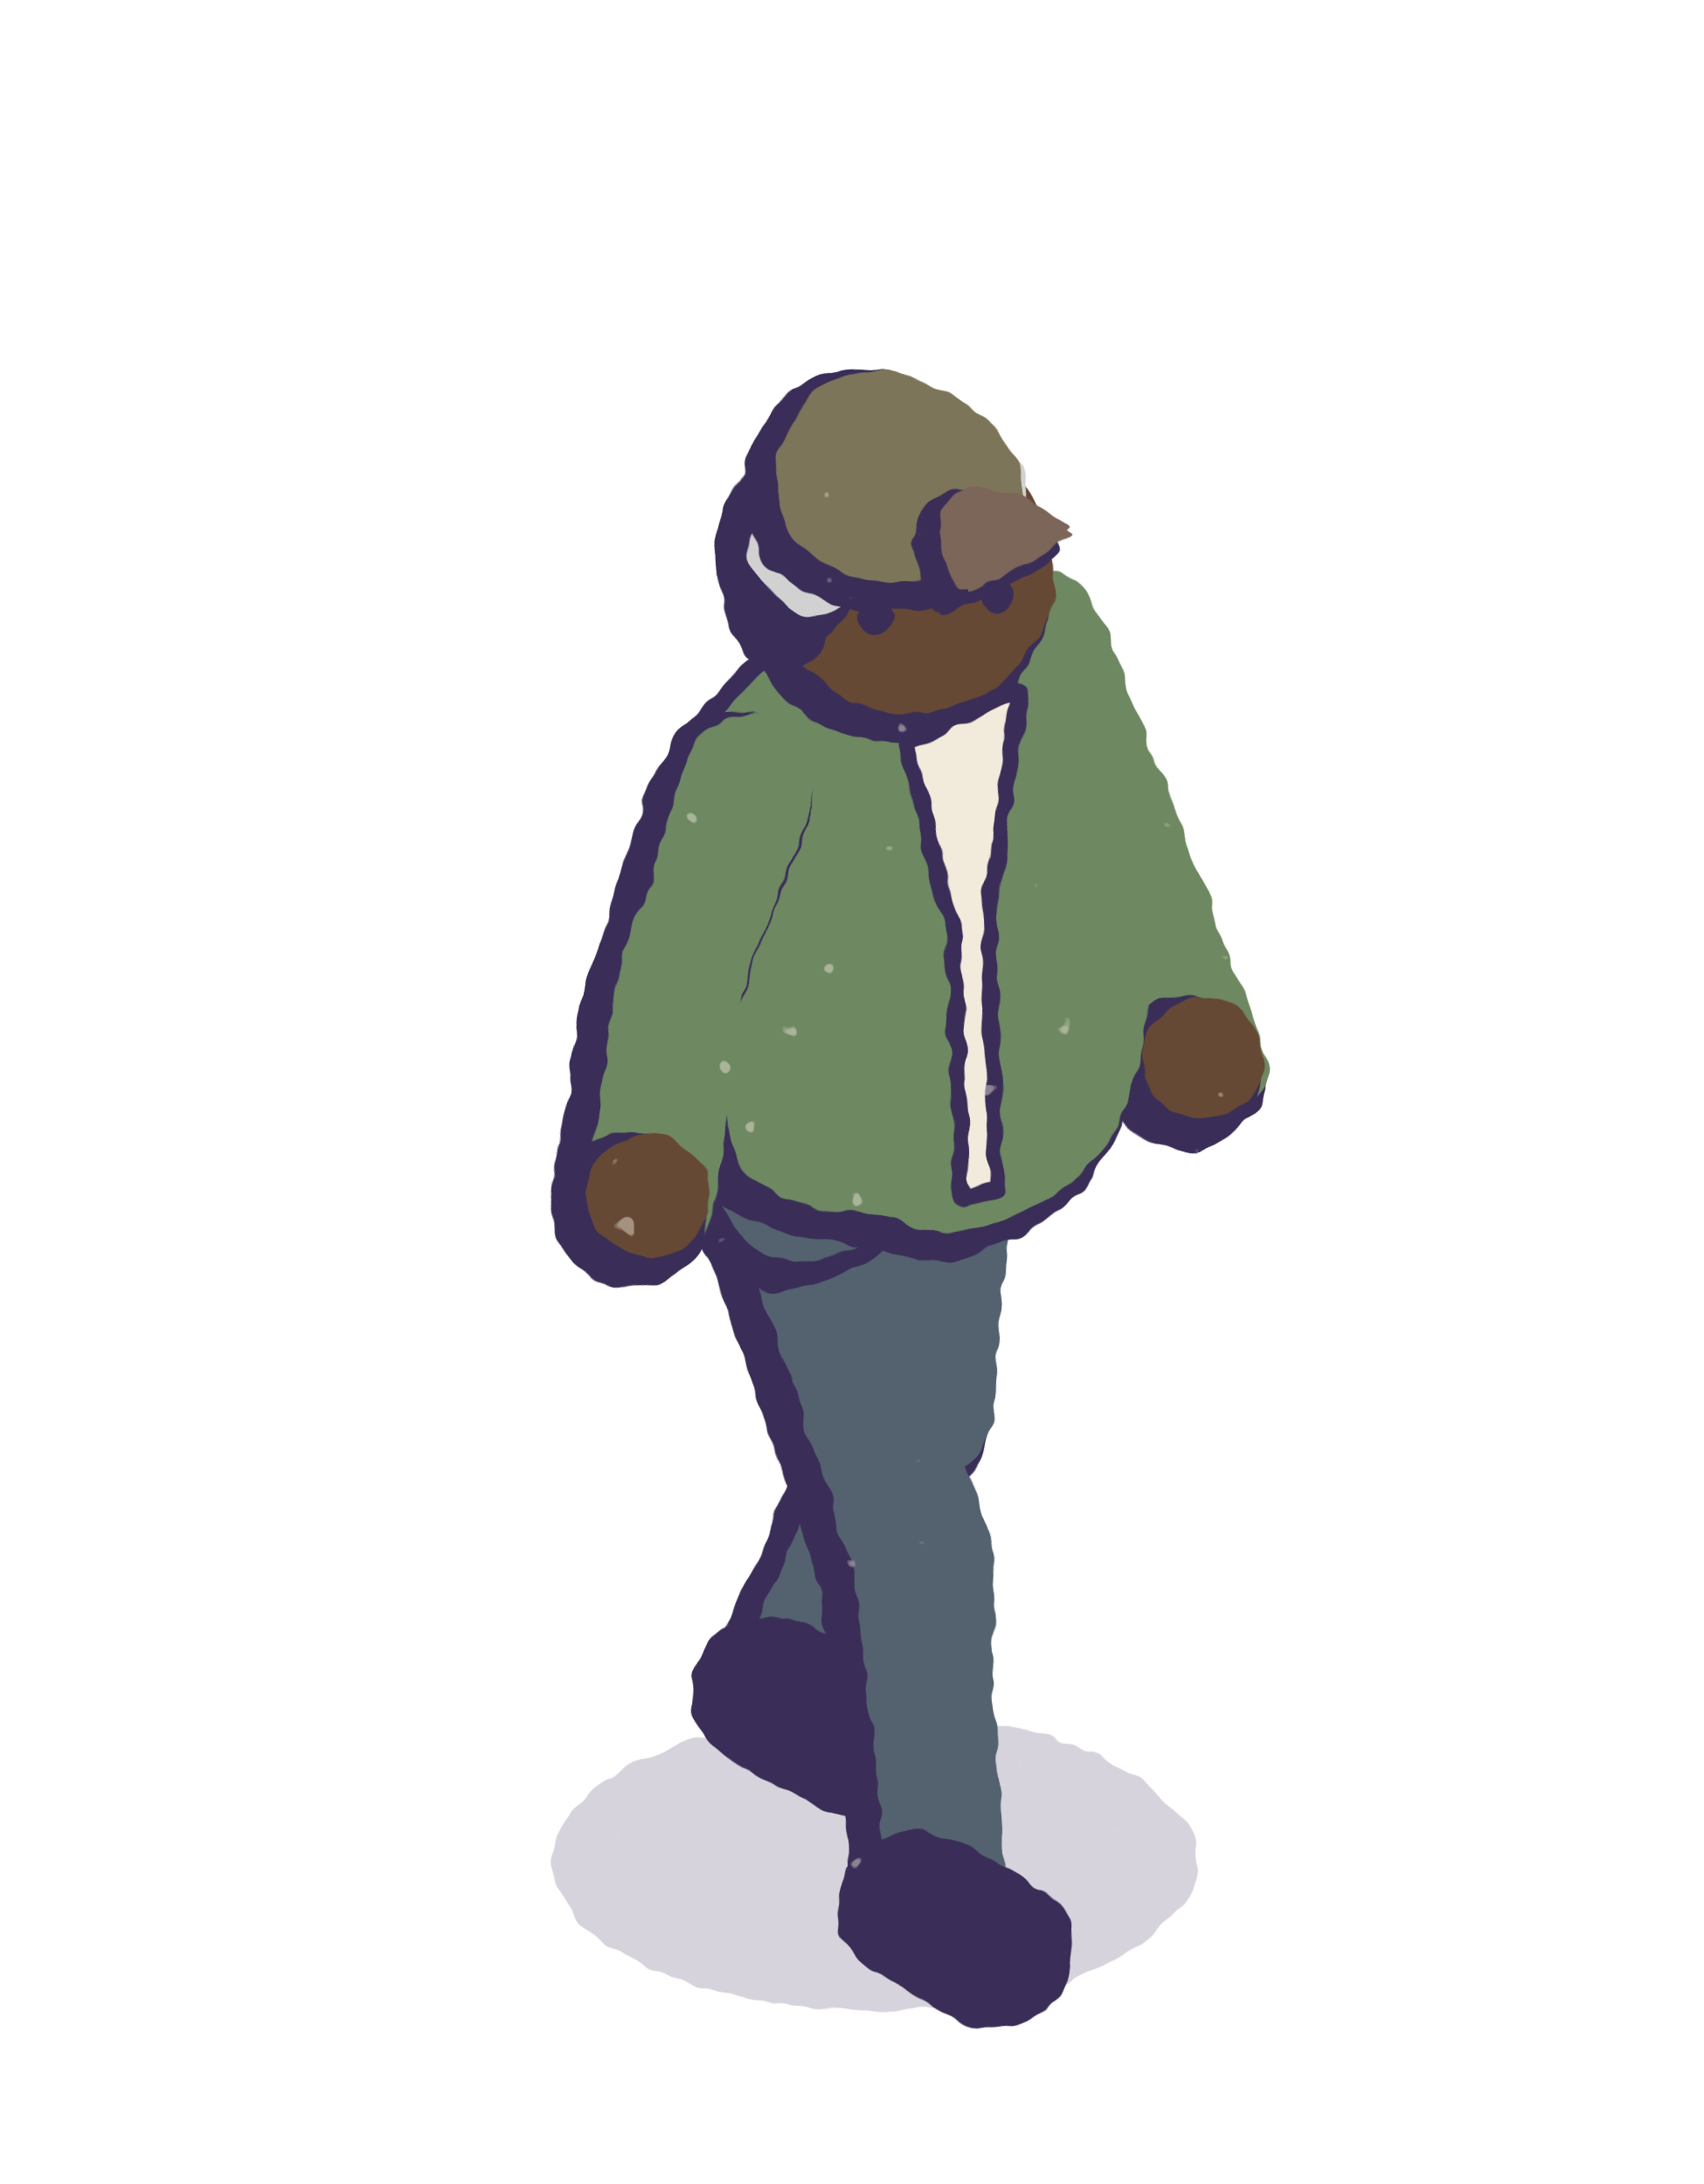
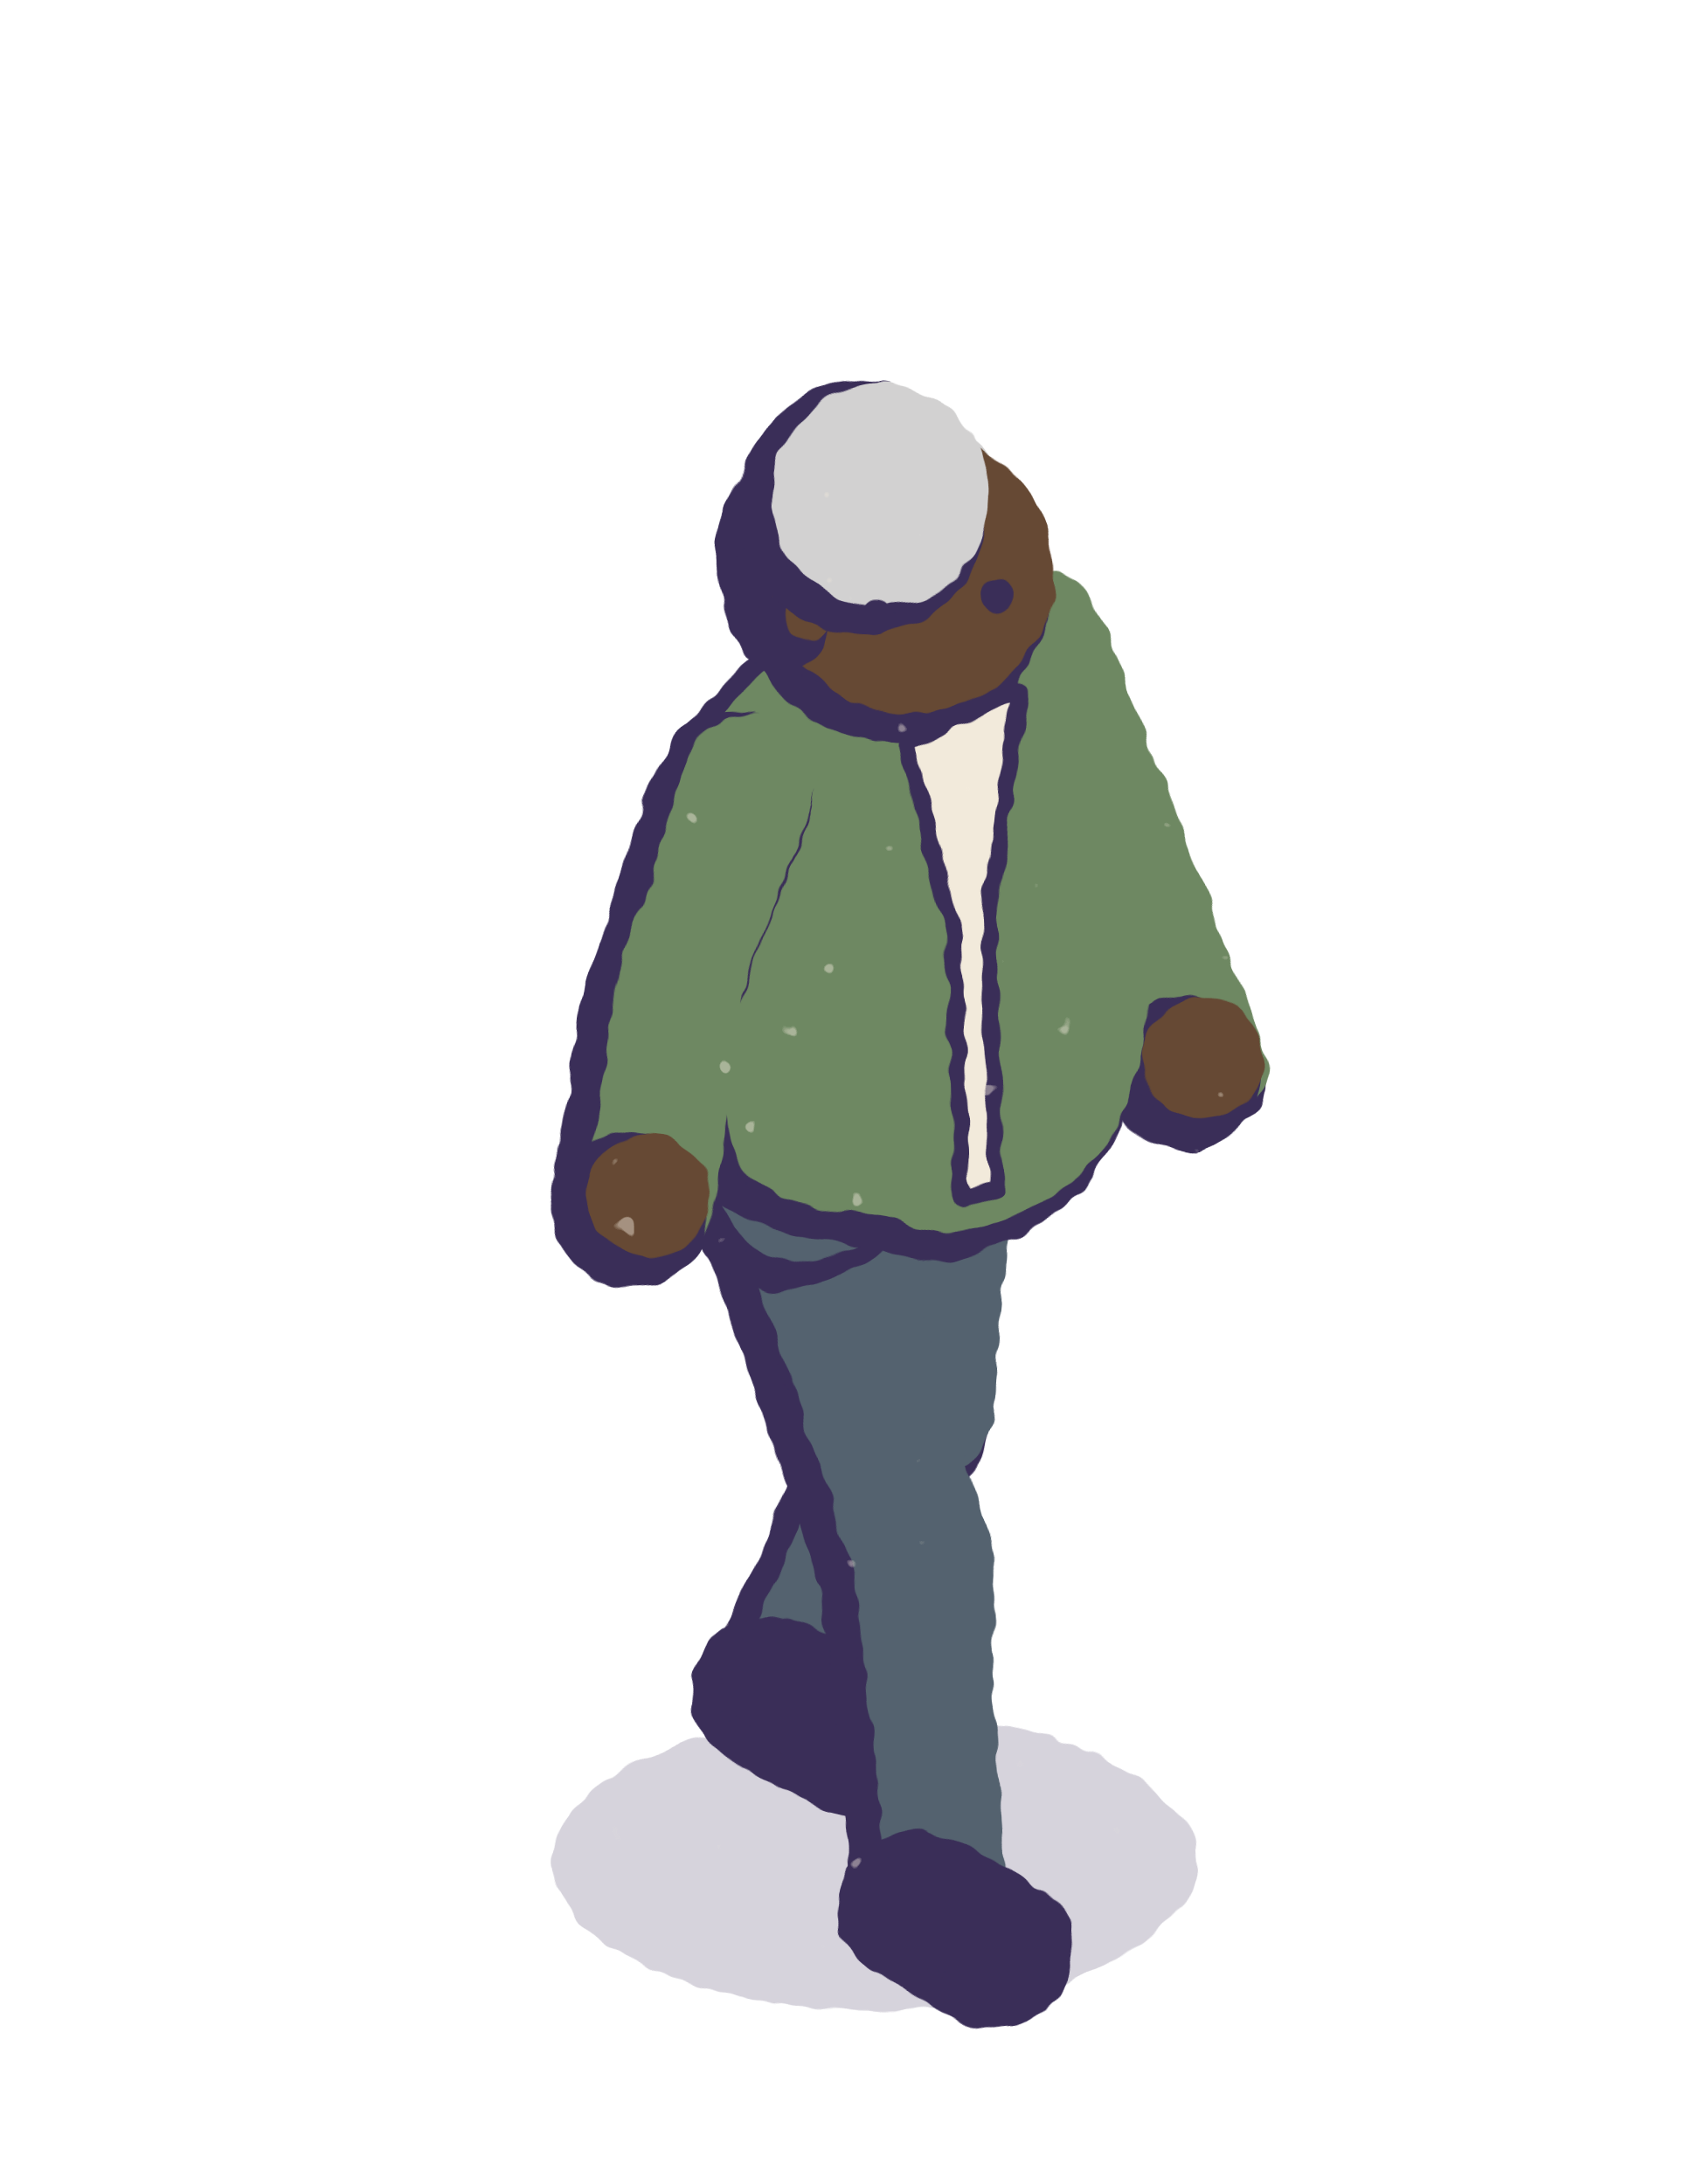
- <svg xmlns="http://www.w3.org/2000/svg" width="46" height="59" viewBox="0 0 46 59" data-anchor-x="23" data-anchor-y="50" data-walk-cycle-length="22.16" data-description="Broad older man with silver cropped hair, a tweed flat cap and an open green cardigan">
+ <svg xmlns="http://www.w3.org/2000/svg" width="46" height="59" viewBox="0 0 46 59" data-anchor-x="23" data-anchor-y="50" data-walk-cycle-length="22.16" data-description="Broad older man with cropped silver hair and an open green cardigan">
  <defs>
    <filter id="texture" x="-4%" y="-4%" width="108%" height="108%" color-interpolation-filters="sRGB">
      <feTurbulence type="fractalNoise" baseFrequency="1.1" numOctaves="2" seed="11" result="grain" />
      <feDisplacementMap in="SourceGraphic" in2="grain" scale="0.35" xChannelSelector="R" yChannelSelector="G" result="rough" />
      <feColorMatrix in="grain" type="matrix" values="0 0 0 0 0.949  0 0 0 0 0.918  0 0 0 0 0.859  0 0 0 -30 6.0" result="specks" />
      <feComponentTransfer in="specks" result="faintSpecks">
        <feFuncA type="linear" slope="0.45" />
      </feComponentTransfer>
      <feComposite in="faintSpecks" in2="rough" operator="in" result="specksOnInk" />
      <feMerge>
        <feMergeNode in="rough" />
        <feMergeNode in="specksOnInk" />
      </feMerge>
    </filter>
  </defs>
  <g filter="url(#texture)">
    <g transform="translate(23 50)">
      <ellipse cx="0.6" cy="0.3" rx="8.7" ry="4" fill="#3a2e58" fill-opacity="0.208" />
      <path d="M2.73 -32.43C2.61 -33.09 2.9 -33.29 3.15 -33.58C3.4 -33.88 3.84 -34.13 4.22 -34.2C4.59 -34.27 5.09 -34.18 5.43 -33.99C5.76 -33.8 5.91 -33.69 6.22 -33.06C6.52 -32.43 6.9 -31.16 7.25 -30.2C7.59 -29.25 8.18 -28 8.28 -27.34C8.39 -26.68 8.12 -26.53 7.89 -26.25C7.66 -25.97 7.24 -25.73 6.89 -25.66C6.53 -25.6 6.06 -25.68 5.74 -25.87C5.43 -26.05 5.31 -26.13 5 -26.76C4.69 -27.38 4.25 -28.66 3.87 -29.61C3.5 -30.55 2.85 -31.76 2.73 -32.43Z" fill="#3a2e58" stroke="#3a2e58" stroke-width="0.825" stroke-linejoin="round" />
      <path d="M4.87 -27.32C4.74 -28.07 5.04 -28.14 5.28 -28.42C5.51 -28.7 5.93 -28.94 6.29 -29C6.65 -29.06 7.12 -28.98 7.44 -28.8C7.75 -28.62 7.85 -28.63 8.18 -27.91C8.52 -27.19 9.03 -25.62 9.46 -24.48C9.88 -23.34 10.59 -21.81 10.73 -21.05C10.88 -20.29 10.57 -20.22 10.33 -19.93C10.09 -19.65 9.66 -19.4 9.3 -19.34C8.93 -19.28 8.44 -19.36 8.12 -19.55C7.8 -19.74 7.69 -19.74 7.35 -20.47C7.01 -21.2 6.5 -22.78 6.09 -23.92C5.68 -25.06 5.01 -26.57 4.87 -27.32Z" fill="#3a2e58" stroke="#3a2e58" stroke-width="0.825" stroke-linejoin="round" />
      <path d="M2.73 -32.43C2.61 -33.09 2.9 -33.29 3.15 -33.58C3.4 -33.88 3.84 -34.13 4.22 -34.2C4.59 -34.27 5.09 -34.18 5.43 -33.99C5.76 -33.8 5.91 -33.69 6.22 -33.06C6.52 -32.43 6.9 -31.16 7.25 -30.2C7.59 -29.25 8.18 -28 8.28 -27.34C8.39 -26.68 8.12 -26.53 7.89 -26.25C7.66 -25.97 7.24 -25.73 6.89 -25.66C6.53 -25.6 6.06 -25.68 5.74 -25.87C5.43 -26.05 5.31 -26.13 5 -26.76C4.69 -27.38 4.25 -28.66 3.87 -29.61C3.5 -30.55 2.85 -31.76 2.73 -32.43Z" fill="#6e8862" transform="translate(0.5 -0.35)" />
      <path d="M4.87 -27.32C4.74 -28.07 5.04 -28.14 5.28 -28.42C5.51 -28.7 5.93 -28.94 6.29 -29C6.65 -29.06 7.12 -28.98 7.44 -28.8C7.75 -28.62 7.85 -28.63 8.18 -27.91C8.52 -27.19 9.03 -25.62 9.46 -24.48C9.88 -23.34 10.59 -21.81 10.73 -21.05C10.88 -20.29 10.57 -20.22 10.33 -19.93C10.09 -19.65 9.66 -19.4 9.3 -19.34C8.93 -19.28 8.44 -19.36 8.12 -19.55C7.8 -19.74 7.69 -19.74 7.35 -20.47C7.01 -21.2 6.5 -22.78 6.09 -23.92C5.68 -25.06 5.01 -26.57 4.87 -27.32Z" fill="#6e8862" transform="translate(0.5 -0.35)" />
      <path d="M7.33 -21.08C7.33 -21.44 7.49 -21.87 7.72 -22.15C7.95 -22.42 8.35 -22.65 8.7 -22.71C9.05 -22.77 9.5 -22.69 9.81 -22.51C10.12 -22.33 10.42 -21.98 10.54 -21.64C10.66 -21.31 10.66 -20.84 10.54 -20.51C10.42 -20.17 10.12 -19.81 9.81 -19.64C9.5 -19.46 9.05 -19.37 8.7 -19.43C8.35 -19.49 7.95 -19.72 7.72 -19.99C7.49 -20.27 7.33 -20.72 7.33 -21.08Z" fill="#3a2e58" stroke="#3a2e58" stroke-width="0.825" stroke-linejoin="round" />
      <path d="M7.33 -21.08C7.33 -21.44 7.49 -21.87 7.72 -22.15C7.95 -22.42 8.35 -22.65 8.7 -22.71C9.05 -22.77 9.5 -22.69 9.81 -22.51C10.12 -22.33 10.42 -21.98 10.54 -21.64C10.66 -21.31 10.66 -20.84 10.54 -20.51C10.42 -20.17 10.12 -19.81 9.81 -19.64C9.5 -19.46 9.05 -19.37 8.7 -19.43C8.35 -19.49 7.95 -19.72 7.72 -19.99C7.49 -20.27 7.33 -20.72 7.33 -21.08Z" fill="#664934" transform="translate(0.5 -0.35)" />
      <path d="M-0.52 -11.52C-0.57 -12.23 -0.44 -13.56 -0.4 -14.58C-0.35 -15.6 -0.31 -16.63 -0.26 -17.65C-0.21 -18.67 -0.3 -20.02 -0.12 -20.72C0.06 -21.42 0.43 -21.63 0.84 -21.86C1.24 -22.1 1.84 -22.2 2.3 -22.12C2.76 -22.04 3.29 -21.73 3.59 -21.38C3.89 -21.02 4.07 -20.72 4.11 -19.98C4.14 -19.24 3.9 -17.96 3.8 -16.95C3.7 -15.94 3.6 -14.93 3.49 -13.92C3.38 -12.9 3.36 -11.55 3.16 -10.88C2.97 -10.21 2.68 -10.09 2.32 -9.88C1.97 -9.68 1.44 -9.59 1.04 -9.66C0.64 -9.72 0.18 -9.99 -0.08 -10.3C-0.34 -10.61 -0.47 -10.8 -0.52 -11.52Z" fill="#3a2e58" stroke="#3a2e58" stroke-width="0.825" stroke-linejoin="round" />
      <path d="M-3.56 -4.49C-3.44 -5.08 -2.85 -6.19 -2.5 -7.05C-2.15 -7.9 -1.79 -8.75 -1.44 -9.6C-1.09 -10.46 -0.7 -11.57 -0.39 -12.16C-0.08 -12.76 0.09 -12.95 0.44 -13.16C0.79 -13.36 1.31 -13.45 1.71 -13.38C2.11 -13.31 2.57 -13.05 2.83 -12.74C3.09 -12.43 3.41 -12.14 3.28 -11.52C3.14 -10.9 2.43 -9.84 2.01 -9C1.58 -8.16 1.16 -7.32 0.73 -6.48C0.31 -5.64 -0.21 -4.52 -0.54 -3.97C-0.87 -3.41 -0.94 -3.32 -1.22 -3.16C-1.51 -2.99 -1.94 -2.92 -2.27 -2.98C-2.6 -3.03 -2.97 -3.25 -3.19 -3.51C-3.4 -3.76 -3.67 -3.9 -3.56 -4.49Z" fill="#3a2e58" stroke="#3a2e58" stroke-width="0.825" stroke-linejoin="round" />
      <path d="M-0.52 -11.52C-0.57 -12.23 -0.44 -13.56 -0.4 -14.58C-0.35 -15.6 -0.31 -16.63 -0.26 -17.65C-0.21 -18.67 -0.3 -20.02 -0.12 -20.72C0.06 -21.42 0.43 -21.63 0.84 -21.86C1.24 -22.1 1.84 -22.2 2.3 -22.12C2.76 -22.04 3.29 -21.73 3.59 -21.38C3.89 -21.02 4.07 -20.72 4.11 -19.98C4.14 -19.24 3.9 -17.96 3.8 -16.95C3.7 -15.94 3.6 -14.93 3.49 -13.92C3.38 -12.9 3.36 -11.55 3.16 -10.88C2.97 -10.21 2.68 -10.09 2.32 -9.88C1.97 -9.68 1.44 -9.59 1.04 -9.66C0.64 -9.72 0.18 -9.99 -0.08 -10.3C-0.34 -10.61 -0.47 -10.8 -0.52 -11.52Z" fill="#54626f" transform="translate(0.5 -0.35)" />
      <path d="M-3.56 -4.49C-3.44 -5.08 -2.85 -6.19 -2.5 -7.05C-2.15 -7.9 -1.79 -8.75 -1.44 -9.6C-1.09 -10.46 -0.7 -11.57 -0.39 -12.16C-0.08 -12.76 0.09 -12.95 0.44 -13.16C0.79 -13.36 1.31 -13.45 1.71 -13.38C2.11 -13.31 2.57 -13.05 2.83 -12.74C3.09 -12.43 3.41 -12.14 3.28 -11.52C3.14 -10.9 2.43 -9.84 2.01 -9C1.58 -8.16 1.16 -7.32 0.73 -6.48C0.31 -5.64 -0.21 -4.52 -0.54 -3.97C-0.87 -3.41 -0.94 -3.32 -1.22 -3.16C-1.51 -2.99 -1.94 -2.92 -2.27 -2.98C-2.6 -3.03 -2.97 -3.25 -3.19 -3.51C-3.4 -3.76 -3.67 -3.9 -3.56 -4.49Z" fill="#54626f" transform="translate(0.5 -0.35)" />
      <path d="M-3.95 -4.3C-3.94 -4.65 -3.79 -5.07 -3.57 -5.34C-3.35 -5.6 -2.96 -5.83 -2.62 -5.88C-2.28 -5.94 -2.16 -6 -1.54 -5.69C-0.92 -5.39 0.61 -4.49 1.11 -4.04C1.61 -3.6 1.49 -3.36 1.49 -3.01C1.49 -2.67 1.33 -2.24 1.11 -1.98C0.89 -1.72 0.5 -1.49 0.16 -1.43C-0.18 -1.37 -0.3 -1.32 -0.93 -1.62C-1.55 -1.93 -3.08 -2.83 -3.58 -3.27C-4.08 -3.72 -3.95 -3.96 -3.95 -4.3Z" fill="#3a2e58" stroke="#3a2e58" stroke-width="0.825" stroke-linejoin="round" />
      <path d="M-3.95 -4.3C-3.94 -4.65 -3.79 -5.07 -3.57 -5.34C-3.35 -5.6 -2.96 -5.83 -2.62 -5.88C-2.28 -5.94 -2.16 -6 -1.54 -5.69C-0.92 -5.39 0.61 -4.49 1.11 -4.04C1.61 -3.6 1.49 -3.36 1.49 -3.01C1.49 -2.67 1.33 -2.24 1.11 -1.98C0.89 -1.72 0.5 -1.49 0.16 -1.43C-0.18 -1.37 -0.3 -1.32 -0.93 -1.62C-1.55 -1.93 -3.08 -2.83 -3.58 -3.27C-4.08 -3.72 -3.95 -3.96 -3.95 -4.3Z" fill="#3a2e58" transform="translate(0.5 -0.35)" />
      <path d="M-4.12 -18.06C-4.2 -18.75 -3.92 -19.1 -3.62 -19.45C-3.32 -19.81 -2.79 -20.11 -2.33 -20.19C-1.87 -20.27 -1.27 -20.17 -0.87 -19.93C-0.46 -19.7 -0.2 -19.45 0.09 -18.79C0.38 -18.13 0.63 -16.92 0.89 -15.99C1.16 -15.06 1.43 -14.13 1.7 -13.2C1.97 -12.27 2.25 -11.35 2.52 -10.42C2.79 -9.49 3.28 -8.3 3.34 -7.63C3.41 -6.96 3.16 -6.72 2.9 -6.41C2.64 -6.1 2.18 -5.84 1.78 -5.77C1.38 -5.7 0.86 -5.79 0.51 -5.99C0.16 -6.2 -0.03 -6.36 -0.32 -6.99C-0.62 -7.62 -0.95 -8.84 -1.27 -9.76C-1.58 -10.68 -1.9 -11.61 -2.21 -12.53C-2.53 -13.45 -2.83 -14.37 -3.15 -15.29C-3.47 -16.21 -4.05 -17.36 -4.12 -18.06Z" fill="#3a2e58" stroke="#3a2e58" stroke-width="0.825" stroke-linejoin="round" />
      <path d="M-0.44 -7.64C-0.42 -8.38 -0.26 -8.54 0 -8.85C0.26 -9.16 0.72 -9.43 1.12 -9.5C1.52 -9.57 2.04 -9.47 2.39 -9.27C2.74 -9.07 3.06 -8.98 3.22 -8.28C3.38 -7.58 3.3 -6.14 3.33 -5.07C3.37 -4 3.41 -2.93 3.44 -1.86C3.48 -0.78 3.59 0.66 3.55 1.36C3.51 2.06 3.4 2.1 3.19 2.36C2.97 2.62 2.6 2.84 2.27 2.89C1.94 2.95 1.51 2.88 1.22 2.71C0.94 2.55 0.71 2.57 0.54 1.91C0.38 1.24 0.33 -0.21 0.22 -1.27C0.11 -2.32 -0.01 -3.38 -0.12 -4.44C-0.23 -5.51 -0.46 -6.91 -0.44 -7.64Z" fill="#3a2e58" stroke="#3a2e58" stroke-width="0.825" stroke-linejoin="round" />
      <path d="M-4.12 -18.06C-4.2 -18.75 -3.92 -19.1 -3.62 -19.45C-3.32 -19.81 -2.79 -20.11 -2.33 -20.19C-1.87 -20.27 -1.27 -20.17 -0.87 -19.93C-0.46 -19.7 -0.2 -19.45 0.09 -18.79C0.38 -18.13 0.63 -16.92 0.89 -15.99C1.16 -15.06 1.43 -14.13 1.7 -13.2C1.97 -12.27 2.25 -11.35 2.52 -10.42C2.79 -9.49 3.28 -8.3 3.34 -7.63C3.41 -6.96 3.16 -6.72 2.9 -6.41C2.64 -6.1 2.18 -5.84 1.78 -5.77C1.38 -5.7 0.86 -5.79 0.51 -5.99C0.16 -6.2 -0.03 -6.36 -0.32 -6.99C-0.62 -7.62 -0.95 -8.84 -1.27 -9.76C-1.58 -10.68 -1.9 -11.61 -2.21 -12.53C-2.53 -13.45 -2.83 -14.37 -3.15 -15.29C-3.47 -16.21 -4.05 -17.36 -4.12 -18.06Z" fill="#54626f" transform="translate(0.5 -0.35)" />
      <path d="M-0.44 -7.64C-0.42 -8.38 -0.26 -8.54 0 -8.85C0.26 -9.16 0.72 -9.43 1.12 -9.5C1.52 -9.57 2.04 -9.47 2.39 -9.27C2.74 -9.07 3.06 -8.98 3.22 -8.28C3.38 -7.58 3.3 -6.14 3.33 -5.07C3.37 -4 3.41 -2.93 3.44 -1.86C3.48 -0.78 3.59 0.66 3.55 1.36C3.51 2.06 3.4 2.1 3.19 2.36C2.97 2.62 2.6 2.84 2.27 2.89C1.94 2.95 1.51 2.88 1.22 2.71C0.94 2.55 0.71 2.57 0.54 1.91C0.38 1.24 0.33 -0.21 0.22 -1.27C0.11 -2.32 -0.01 -3.38 -0.12 -4.44C-0.23 -5.51 -0.46 -6.91 -0.44 -7.64Z" fill="#54626f" transform="translate(0.5 -0.35)" />
      <path d="M0.04 1.52C0.04 1.17 0.19 0.75 0.41 0.48C0.63 0.22 1.03 -0.01 1.36 -0.07C1.7 -0.13 1.82 -0.18 2.45 0.12C3.07 0.43 4.59 1.32 5.1 1.77C5.6 2.21 5.47 2.45 5.47 2.8C5.47 3.14 5.31 3.57 5.09 3.83C4.87 4.09 4.48 4.32 4.14 4.38C3.8 4.44 3.68 4.49 3.06 4.19C2.44 3.88 0.92 2.99 0.42 2.54C-0.09 2.1 0.04 1.86 0.04 1.52Z" fill="#3a2e58" stroke="#3a2e58" stroke-width="0.825" stroke-linejoin="round" />
      <path d="M0.04 1.52C0.04 1.17 0.19 0.75 0.41 0.48C0.63 0.22 1.03 -0.01 1.36 -0.07C1.7 -0.13 1.82 -0.18 2.45 0.12C3.07 0.43 4.59 1.32 5.1 1.77C5.6 2.21 5.47 2.45 5.47 2.8C5.47 3.14 5.31 3.57 5.09 3.83C4.87 4.09 4.48 4.32 4.14 4.38C3.8 4.44 3.68 4.49 3.06 4.19C2.44 3.88 0.92 2.99 0.42 2.54C-0.09 2.1 0.04 1.86 0.04 1.52Z" fill="#3a2e58" transform="translate(0.5 -0.35)" />
      <path d="M-4.11 -17.8C-4.1 -18.42 -3.78 -19.48 -3.51 -20.05C-3.24 -20.63 -3.01 -20.89 -2.5 -21.26C-1.98 -21.63 -1.11 -21.93 -0.41 -22.26C0.28 -22.59 1.07 -23.13 1.67 -23.25C2.28 -23.37 2.79 -23.23 3.22 -22.98C3.65 -22.73 4.08 -22.33 4.23 -21.78C4.39 -21.23 4.25 -20.27 4.15 -19.68C4.05 -19.08 4.07 -18.66 3.62 -18.22C3.17 -17.78 2.17 -17.43 1.44 -17.03C0.72 -16.64 -0.11 -16.09 -0.73 -15.85C-1.34 -15.6 -1.77 -15.49 -2.25 -15.58C-2.73 -15.66 -3.29 -15.98 -3.6 -16.35C-3.91 -16.72 -4.13 -17.18 -4.11 -17.8Z" fill="#3a2e58" stroke="#3a2e58" stroke-width="0.825" stroke-linejoin="round" />
      <path d="M-4.11 -17.8C-4.1 -18.42 -3.78 -19.48 -3.51 -20.05C-3.24 -20.63 -3.01 -20.89 -2.5 -21.26C-1.98 -21.63 -1.11 -21.93 -0.41 -22.26C0.28 -22.59 1.07 -23.13 1.67 -23.25C2.28 -23.37 2.79 -23.23 3.22 -22.98C3.65 -22.73 4.08 -22.33 4.23 -21.78C4.39 -21.23 4.25 -20.27 4.15 -19.68C4.05 -19.08 4.07 -18.66 3.62 -18.22C3.17 -17.78 2.17 -17.43 1.44 -17.03C0.72 -16.64 -0.11 -16.09 -0.73 -15.85C-1.34 -15.6 -1.77 -15.49 -2.25 -15.58C-2.73 -15.66 -3.29 -15.98 -3.6 -16.35C-3.91 -16.72 -4.13 -17.18 -4.11 -17.8Z" fill="#54626f" transform="translate(0.5 -0.35)" />
      <path d="M-4.3 -29.23C-4.24 -29.98 -4.31 -29.91 -3.85 -30.48C-3.38 -31.05 -2.31 -32.17 -1.51 -32.66C-0.71 -33.15 0.13 -33.17 0.95 -33.43C1.77 -33.69 2.78 -34.11 3.41 -34.2C4.04 -34.29 4.35 -34.18 4.71 -33.97C5.07 -33.77 5.34 -33.59 5.56 -32.96C5.78 -32.34 5.88 -31.15 6.04 -30.23C6.2 -29.32 6.36 -28.41 6.51 -27.5C6.67 -26.59 6.82 -25.67 6.98 -24.76C7.14 -23.85 7.6 -23.09 7.45 -22.02C7.31 -20.95 6.9 -19.28 6.12 -18.34C5.33 -17.41 3.7 -16.65 2.74 -16.39C1.79 -16.13 1.18 -16.64 0.39 -16.77C-0.39 -16.89 -1.33 -16.95 -1.96 -17.15C-2.59 -17.35 -3.05 -17.57 -3.39 -17.97C-3.72 -18.36 -3.84 -18.71 -3.95 -19.51C-4.07 -20.3 -4.04 -21.66 -4.08 -22.75C-4.12 -23.83 -4.16 -24.92 -4.2 -26C-4.23 -27.08 -4.36 -28.49 -4.3 -29.23Z" fill="#3a2e58" stroke="#3a2e58" stroke-width="0.825" stroke-linejoin="round" />
      <path d="M-4.3 -29.23C-4.24 -29.98 -4.31 -29.91 -3.85 -30.48C-3.38 -31.05 -2.31 -32.17 -1.51 -32.66C-0.71 -33.15 0.13 -33.17 0.95 -33.43C1.77 -33.69 2.78 -34.11 3.41 -34.2C4.04 -34.29 4.35 -34.18 4.71 -33.97C5.07 -33.77 5.34 -33.59 5.56 -32.96C5.78 -32.34 5.88 -31.15 6.04 -30.23C6.2 -29.32 6.36 -28.41 6.51 -27.5C6.67 -26.59 6.82 -25.67 6.98 -24.76C7.14 -23.85 7.6 -23.09 7.45 -22.02C7.31 -20.95 6.9 -19.28 6.12 -18.34C5.33 -17.41 3.7 -16.65 2.74 -16.39C1.79 -16.13 1.18 -16.64 0.39 -16.77C-0.39 -16.89 -1.33 -16.95 -1.96 -17.15C-2.59 -17.35 -3.05 -17.57 -3.39 -17.97C-3.72 -18.36 -3.84 -18.71 -3.95 -19.51C-4.07 -20.3 -4.04 -21.66 -4.08 -22.75C-4.12 -23.83 -4.16 -24.92 -4.2 -26C-4.23 -27.08 -4.36 -28.49 -4.3 -29.23Z" fill="#6e8862" transform="translate(0.5 -0.35)" />
      <clipPath id="front">
        <path d="M-4.32 -29.25C-4.36 -30.98 -4.27 -29.7 -4.2 -29.91C-4.12 -30.12 -4.1 -30.21 -3.86 -30.49C-3.63 -30.77 -3.19 -31.23 -2.8 -31.6C-2.41 -31.96 -2 -32.4 -1.53 -32.67C-1.05 -32.94 -0.78 -32.98 0.04 -33.24C0.86 -33.5 2.72 -34.05 3.39 -34.21C4.06 -34.37 3.85 -34.25 4.06 -34.21C4.28 -34.17 4.5 -34.09 4.69 -33.98C4.88 -33.87 5.07 -33.72 5.21 -33.55C5.35 -33.38 5.47 -33.17 5.54 -32.97C5.62 -32.76 5.34 -34.13 5.66 -32.3C5.98 -30.48 7.21 -24.08 7.45 -22.04C7.69 -20 7.33 -20.69 7.11 -20.08C6.88 -19.47 6.53 -18.86 6.11 -18.36C5.69 -17.86 5.15 -17.41 4.59 -17.08C4.03 -16.76 3.37 -16.52 2.72 -16.41C2.08 -16.29 1.52 -16.28 0.74 -16.41C-0.05 -16.53 -1.39 -16.99 -1.97 -17.16C-2.55 -17.34 -2.52 -17.31 -2.76 -17.45C-2.99 -17.59 -3.22 -17.78 -3.39 -17.99C-3.57 -18.19 -3.72 -18.45 -3.81 -18.71C-3.9 -18.96 -3.87 -17.77 -3.96 -19.53C-4.04 -21.28 -4.28 -27.52 -4.32 -29.25Z" />
      </clipPath>
      <g clip-path="url(#front)">
        <path d="M4.53 -31.41L3.7 -25.19L3.91 -17.95L2.97 -17.49L2.76 -24.73L1.48 -29.89Z" fill="#f2eadb" stroke="#3a2e58" stroke-width="0.44" stroke-linejoin="round" />
      </g>
      <path d="M-6.86 -23.04C-6.76 -23.74 -6.19 -25.09 -5.86 -26.12C-5.53 -27.14 -5.16 -28.52 -4.86 -29.19C-4.56 -29.86 -4.4 -29.94 -4.07 -30.13C-3.74 -30.32 -3.24 -30.41 -2.86 -30.34C-2.48 -30.28 -2.05 -30.03 -1.8 -29.73C-1.55 -29.44 -1.27 -29.28 -1.39 -28.58C-1.5 -27.89 -2.12 -26.56 -2.49 -25.54C-2.85 -24.53 -3.27 -23.14 -3.58 -22.49C-3.89 -21.83 -4.01 -21.78 -4.33 -21.59C-4.64 -21.41 -5.11 -21.32 -5.47 -21.38C-5.82 -21.45 -6.23 -21.68 -6.47 -21.96C-6.7 -22.24 -6.96 -22.35 -6.86 -23.04Z" fill="#3a2e58" stroke="#3a2e58" stroke-width="0.825" stroke-linejoin="round" />
      <path d="M-7.69 -17.38C-7.68 -18.09 -7.38 -19.47 -7.23 -20.51C-7.07 -21.55 -6.96 -22.96 -6.75 -23.63C-6.55 -24.3 -6.31 -24.33 -6 -24.52C-5.68 -24.7 -5.21 -24.78 -4.85 -24.71C-4.49 -24.65 -4.07 -24.41 -3.84 -24.13C-3.6 -23.85 -3.43 -23.74 -3.44 -23.03C-3.45 -22.33 -3.73 -20.94 -3.88 -19.9C-4.03 -18.85 -4.13 -17.44 -4.33 -16.76C-4.53 -16.09 -4.78 -16.04 -5.1 -15.86C-5.42 -15.67 -5.91 -15.59 -6.27 -15.65C-6.64 -15.71 -7.07 -15.96 -7.3 -16.24C-7.54 -16.53 -7.71 -16.67 -7.69 -17.38Z" fill="#3a2e58" stroke="#3a2e58" stroke-width="0.825" stroke-linejoin="round" />
      <path d="M-6.86 -23.04C-6.76 -23.74 -6.19 -25.09 -5.86 -26.12C-5.53 -27.14 -5.16 -28.52 -4.86 -29.19C-4.56 -29.86 -4.4 -29.94 -4.07 -30.13C-3.74 -30.32 -3.24 -30.41 -2.86 -30.34C-2.48 -30.28 -2.05 -30.03 -1.8 -29.73C-1.55 -29.44 -1.27 -29.28 -1.39 -28.58C-1.5 -27.89 -2.12 -26.56 -2.49 -25.54C-2.85 -24.53 -3.27 -23.14 -3.58 -22.49C-3.89 -21.83 -4.01 -21.78 -4.33 -21.59C-4.64 -21.41 -5.11 -21.32 -5.47 -21.38C-5.82 -21.45 -6.23 -21.68 -6.47 -21.96C-6.7 -22.24 -6.96 -22.35 -6.86 -23.04Z" fill="#6e8862" transform="translate(0.5 -0.35)" />
      <path d="M-7.69 -17.38C-7.68 -18.09 -7.38 -19.47 -7.23 -20.51C-7.07 -21.55 -6.96 -22.96 -6.75 -23.63C-6.55 -24.3 -6.31 -24.33 -6 -24.52C-5.68 -24.7 -5.21 -24.78 -4.85 -24.71C-4.49 -24.65 -4.07 -24.41 -3.84 -24.13C-3.6 -23.85 -3.43 -23.74 -3.44 -23.03C-3.45 -22.33 -3.73 -20.94 -3.88 -19.9C-4.03 -18.85 -4.13 -17.44 -4.33 -16.76C-4.53 -16.09 -4.78 -16.04 -5.1 -15.86C-5.42 -15.67 -5.91 -15.59 -6.27 -15.65C-6.64 -15.71 -7.07 -15.96 -7.3 -16.24C-7.54 -16.53 -7.71 -16.67 -7.69 -17.38Z" fill="#6e8862" transform="translate(0.5 -0.35)" />
      <path d="M-7.62 -17.35C-7.62 -17.7 -7.46 -18.14 -7.23 -18.42C-7.01 -18.69 -6.6 -18.92 -6.26 -18.98C-5.91 -19.05 -5.45 -18.97 -5.14 -18.79C-4.84 -18.61 -4.54 -18.26 -4.42 -17.92C-4.3 -17.59 -4.3 -17.13 -4.42 -16.79C-4.54 -16.46 -4.83 -16.11 -5.14 -15.93C-5.44 -15.75 -5.9 -15.67 -6.25 -15.73C-6.6 -15.79 -6.99 -16.03 -7.22 -16.3C-7.45 -16.57 -7.62 -17 -7.62 -17.35Z" fill="#3a2e58" stroke="#3a2e58" stroke-width="0.825" stroke-linejoin="round" />
      <path d="M-7.62 -17.35C-7.62 -17.7 -7.46 -18.14 -7.23 -18.42C-7.01 -18.69 -6.6 -18.92 -6.26 -18.98C-5.91 -19.05 -5.45 -18.97 -5.14 -18.79C-4.84 -18.61 -4.54 -18.26 -4.42 -17.92C-4.3 -17.59 -4.3 -17.13 -4.42 -16.79C-4.54 -16.46 -4.83 -16.11 -5.14 -15.93C-5.44 -15.75 -5.9 -15.67 -6.25 -15.73C-6.6 -15.79 -6.99 -16.03 -7.22 -16.3C-7.45 -16.57 -7.62 -17 -7.62 -17.35Z" fill="#664934" transform="translate(0.5 -0.35)" />
      <path d="M-3.26 -34.83C-3.26 -35.64 -2.89 -36.62 -2.36 -37.23C-1.84 -37.85 -0.92 -38.37 -0.12 -38.51C0.68 -38.64 1.72 -38.46 2.42 -38.06C3.11 -37.66 3.79 -36.85 4.07 -36.09C4.34 -35.33 4.34 -34.28 4.06 -33.52C3.79 -32.76 3.1 -31.95 2.41 -31.55C1.71 -31.15 0.66 -30.96 -0.13 -31.1C-0.93 -31.24 -1.85 -31.76 -2.38 -32.38C-2.9 -33 -3.26 -34.02 -3.26 -34.83Z" fill="#3a2e58" stroke="#3a2e58" stroke-width="0.825" stroke-linejoin="round" />
      <path d="M-3.26 -34.83C-3.26 -35.64 -2.89 -36.62 -2.36 -37.23C-1.84 -37.85 -0.92 -38.37 -0.12 -38.51C0.68 -38.64 1.72 -38.46 2.42 -38.06C3.11 -37.66 3.79 -36.85 4.07 -36.09C4.34 -35.33 4.34 -34.28 4.06 -33.52C3.79 -32.76 3.1 -31.95 2.41 -31.55C1.71 -31.15 0.66 -30.96 -0.13 -31.1C-0.93 -31.24 -1.85 -31.76 -2.38 -32.38C-2.9 -33 -3.26 -34.02 -3.26 -34.83Z" fill="#d2d1d1" transform="translate(0.5 -0.35)" />
      <path d="M3.03 -35.64C3.03 -35.77 3.09 -35.93 3.18 -36.03C3.26 -36.13 3.41 -36.22 3.54 -36.24C3.67 -36.26 3.84 -36.23 3.96 -36.17C4.07 -36.1 4.18 -35.97 4.23 -35.85C4.27 -35.72 4.27 -35.55 4.23 -35.43C4.18 -35.3 4.07 -35.17 3.96 -35.1C3.84 -35.04 3.67 -35.01 3.54 -35.03C3.41 -35.05 3.27 -35.14 3.18 -35.24C3.1 -35.34 3.03 -35.5 3.03 -35.64Z" fill="#3a2e58" stroke="#3a2e58" stroke-width="0.825" stroke-linejoin="round" />
      <path d="M3.03 -35.64C3.03 -35.77 3.09 -35.93 3.18 -36.03C3.26 -36.13 3.41 -36.22 3.54 -36.24C3.67 -36.26 3.84 -36.23 3.96 -36.17C4.07 -36.1 4.18 -35.97 4.23 -35.85C4.27 -35.72 4.27 -35.55 4.23 -35.43C4.18 -35.3 4.07 -35.17 3.96 -35.1C3.84 -35.04 3.67 -35.01 3.54 -35.03C3.41 -35.05 3.27 -35.14 3.18 -35.24C3.1 -35.34 3.03 -35.5 3.03 -35.64Z" fill="#664934" transform="translate(0.5 -0.35)" />
      <path d="M-2.73 -34.17C-2.73 -34.98 -2.36 -36 -1.83 -36.64C-1.3 -37.27 -0.36 -37.81 0.46 -37.95C1.27 -38.1 2.34 -37.91 3.05 -37.5C3.77 -37.09 4.46 -36.26 4.74 -35.49C5.02 -34.72 5.02 -33.64 4.74 -32.87C4.45 -32.1 3.75 -31.28 3.04 -30.87C2.32 -30.46 1.26 -30.28 0.45 -30.42C-0.36 -30.56 -1.3 -31.11 -1.83 -31.73C-2.36 -32.36 -2.73 -33.35 -2.73 -34.17Z" fill="#3a2e58" stroke="#3a2e58" stroke-width="0.825" stroke-linejoin="round" />
      <path d="M-2.73 -34.17C-2.73 -34.98 -2.36 -36 -1.83 -36.64C-1.3 -37.27 -0.36 -37.81 0.46 -37.95C1.27 -38.1 2.34 -37.91 3.05 -37.5C3.77 -37.09 4.46 -36.26 4.74 -35.49C5.02 -34.72 5.02 -33.64 4.74 -32.87C4.45 -32.1 3.75 -31.28 3.04 -30.87C2.32 -30.46 1.26 -30.28 0.45 -30.42C-0.36 -30.56 -1.3 -31.11 -1.83 -31.73C-2.36 -32.36 -2.73 -33.35 -2.73 -34.17Z" fill="#664934" transform="translate(0.5 -0.35)" />
      <path d="M-2.3 -33C-2.3 -33.13 -2.24 -33.29 -2.16 -33.39C-2.07 -33.49 -1.92 -33.58 -1.79 -33.6C-1.66 -33.62 -1.49 -33.59 -1.38 -33.52C-1.27 -33.46 -1.15 -33.32 -1.11 -33.2C-1.06 -33.07 -1.06 -32.9 -1.11 -32.77C-1.16 -32.65 -1.27 -32.52 -1.38 -32.45C-1.49 -32.38 -1.66 -32.35 -1.79 -32.37C-1.92 -32.4 -2.07 -32.48 -2.16 -32.58C-2.24 -32.69 -2.3 -32.86 -2.3 -33Z" fill="#3a2e58" stroke="#3a2e58" stroke-width="0.825" stroke-linejoin="round" />
      <path d="M-2.3 -33C-2.3 -33.13 -2.24 -33.29 -2.16 -33.39C-2.07 -33.49 -1.92 -33.58 -1.79 -33.6C-1.66 -33.62 -1.49 -33.59 -1.38 -33.52C-1.27 -33.46 -1.15 -33.32 -1.11 -33.2C-1.06 -33.07 -1.06 -32.9 -1.11 -32.77C-1.16 -32.65 -1.27 -32.52 -1.38 -32.45C-1.49 -32.38 -1.66 -32.35 -1.79 -32.37C-1.92 -32.4 -2.07 -32.48 -2.16 -32.58C-2.24 -32.69 -2.3 -32.86 -2.3 -33Z" fill="#664934" transform="translate(0.5 -0.35)" />
-       <path d="M0.64 -36.81C0.64 -37.09 0.76 -37.44 0.94 -37.65C1.12 -37.87 1.44 -38.05 1.72 -38.1C1.99 -38.15 2.22 -38.1 2.59 -37.94C2.97 -37.79 3.69 -37.43 3.96 -37.18C4.23 -36.92 4.22 -36.68 4.22 -36.44C4.22 -36.19 4.11 -35.88 3.95 -35.7C3.79 -35.51 3.64 -35.33 3.26 -35.3C2.88 -35.27 2.07 -35.42 1.68 -35.53C1.29 -35.64 1.08 -35.76 0.9 -35.97C0.73 -36.19 0.63 -36.53 0.64 -36.81Z" fill="#3a2e58" stroke="#3a2e58" stroke-width="0.825" stroke-linejoin="round" />
-       <path d="M0.64 -36.81C0.64 -37.09 0.76 -37.44 0.94 -37.65C1.12 -37.87 1.44 -38.05 1.72 -38.1C1.99 -38.15 2.22 -38.1 2.59 -37.94C2.97 -37.79 3.69 -37.43 3.96 -37.18C4.23 -36.92 4.22 -36.68 4.22 -36.44C4.22 -36.19 4.11 -35.88 3.95 -35.7C3.79 -35.51 3.64 -35.33 3.26 -35.3C2.88 -35.27 2.07 -35.42 1.68 -35.53C1.29 -35.64 1.08 -35.76 0.9 -35.97C0.73 -36.19 0.63 -36.53 0.64 -36.81Z" fill="#d2d1d1" transform="translate(0.5 -0.35)" />
-       <path d="M-3.29 -34.86C-3.29 -35.14 -3.16 -35.48 -2.98 -35.7C-2.8 -35.91 -2.49 -36.09 -2.21 -36.14C-1.93 -36.19 -1.57 -36.13 -1.33 -35.99C-1.09 -35.85 -0.92 -35.61 -0.76 -35.3C-0.59 -35 -0.37 -34.47 -0.35 -34.16C-0.32 -33.84 -0.46 -33.6 -0.62 -33.41C-0.78 -33.23 -1.06 -33.06 -1.3 -33.02C-1.54 -32.98 -1.8 -32.99 -2.08 -33.16C-2.36 -33.32 -2.79 -33.74 -2.99 -34.02C-3.19 -34.3 -3.29 -34.58 -3.29 -34.86Z" fill="#3a2e58" stroke="#3a2e58" stroke-width="0.825" stroke-linejoin="round" />
-       <path d="M-3.29 -34.86C-3.29 -35.14 -3.16 -35.48 -2.98 -35.7C-2.8 -35.91 -2.49 -36.09 -2.21 -36.14C-1.93 -36.19 -1.57 -36.13 -1.33 -35.99C-1.09 -35.85 -0.92 -35.61 -0.76 -35.3C-0.59 -35 -0.37 -34.47 -0.35 -34.16C-0.32 -33.84 -0.46 -33.6 -0.62 -33.41C-0.78 -33.23 -1.06 -33.06 -1.3 -33.02C-1.54 -32.98 -1.8 -32.99 -2.08 -33.16C-2.36 -33.32 -2.79 -33.74 -2.99 -34.02C-3.19 -34.3 -3.29 -34.58 -3.29 -34.86Z" fill="#d2d1d1" transform="translate(0.5 -0.35)" />
-       <path d="M-2.54 -36.78C-2.53 -37.39 -2.26 -38.15 -1.87 -38.62C-1.48 -39.09 -0.78 -39.49 -0.18 -39.59C0.42 -39.7 1.11 -39.54 1.73 -39.26C2.35 -38.97 3.15 -38.37 3.54 -37.89C3.93 -37.41 4.09 -36.87 4.09 -36.36C4.09 -35.85 3.85 -35.22 3.52 -34.83C3.19 -34.44 2.73 -34.16 2.1 -34.02C1.48 -33.88 0.45 -33.85 -0.22 -34.01C-0.88 -34.17 -1.51 -34.51 -1.9 -34.97C-2.29 -35.44 -2.54 -36.18 -2.54 -36.78Z" fill="#3a2e58" stroke="#3a2e58" stroke-width="0.825" stroke-linejoin="round" />
-       <path d="M-2.54 -36.78C-2.53 -37.39 -2.26 -38.15 -1.87 -38.62C-1.48 -39.09 -0.78 -39.49 -0.18 -39.59C0.42 -39.7 1.11 -39.54 1.73 -39.26C2.35 -38.97 3.15 -38.37 3.54 -37.89C3.93 -37.41 4.09 -36.87 4.09 -36.36C4.09 -35.85 3.85 -35.22 3.52 -34.83C3.19 -34.44 2.73 -34.16 2.1 -34.02C1.48 -33.88 0.45 -33.85 -0.22 -34.01C-0.88 -34.17 -1.51 -34.51 -1.9 -34.97C-2.29 -35.44 -2.54 -36.18 -2.54 -36.78Z" fill="#7d7559" transform="translate(0.5 -0.35)" />
-       <path d="M1.84 -35.41C1.87 -35.6 1.95 -35.97 2.11 -36.16C2.27 -36.34 2.55 -36.51 2.79 -36.55C3.03 -36.59 3.16 -36.58 3.57 -36.41C3.97 -36.25 4.94 -35.76 5.24 -35.57C5.54 -35.38 5.35 -35.38 5.35 -35.28C5.35 -35.18 5.66 -35.24 5.24 -34.98C4.82 -34.73 3.29 -33.96 2.84 -33.74C2.39 -33.52 2.63 -33.67 2.53 -33.69C2.43 -33.7 2.36 -33.62 2.26 -33.84C2.15 -34.07 1.98 -34.77 1.91 -35.03C1.84 -35.29 1.81 -35.23 1.84 -35.41Z" fill="#3a2e58" stroke="#3a2e58" stroke-width="0.44" stroke-linejoin="round" />
-       <path d="M1.84 -35.41C1.87 -35.6 1.95 -35.97 2.11 -36.16C2.27 -36.34 2.55 -36.51 2.79 -36.55C3.03 -36.59 3.16 -36.58 3.57 -36.41C3.97 -36.25 4.94 -35.76 5.24 -35.57C5.54 -35.38 5.35 -35.38 5.35 -35.28C5.35 -35.18 5.66 -35.24 5.24 -34.98C4.82 -34.73 3.29 -33.96 2.84 -33.74C2.39 -33.52 2.63 -33.67 2.53 -33.69C2.43 -33.7 2.36 -33.62 2.26 -33.84C2.15 -34.07 1.98 -34.77 1.91 -35.03C1.84 -35.29 1.81 -35.23 1.84 -35.41Z" fill="#7c6559" transform="translate(0.5 -0.35)" />
+       <path d="M-2.68 -36.27C-2.68 -36.92 -2.39 -37.7 -1.98 -38.2C-1.57 -38.69 -0.84 -39.11 -0.21 -39.22C0.41 -39.33 1.24 -39.19 1.79 -38.87C2.34 -38.54 2.88 -37.9 3.09 -37.3C3.31 -36.69 3.31 -35.85 3.09 -35.25C2.87 -34.64 2.33 -34 1.78 -33.67C1.22 -33.35 0.4 -33.2 -0.23 -33.31C-0.85 -33.42 -1.58 -33.83 -1.99 -34.32C-2.4 -34.81 -2.68 -35.62 -2.68 -36.27Z" fill="#3a2e58" stroke="#3a2e58" stroke-width="0.825" stroke-linejoin="round" />
+       <path d="M-2.68 -36.27C-2.68 -36.92 -2.39 -37.7 -1.98 -38.2C-1.57 -38.69 -0.84 -39.11 -0.21 -39.22C0.41 -39.33 1.24 -39.19 1.79 -38.87C2.34 -38.54 2.88 -37.9 3.09 -37.3C3.31 -36.69 3.31 -35.85 3.09 -35.25C2.87 -34.64 2.33 -34 1.78 -33.67C1.22 -33.35 0.4 -33.2 -0.23 -33.31C-0.85 -33.42 -1.58 -33.83 -1.99 -34.32C-2.4 -34.81 -2.68 -35.62 -2.68 -36.27Z" fill="#d2d1d1" transform="translate(0.5 -0.35)" />
      <circle cx="3.94" cy="-33.95" r="0.46" fill="#3a2e58" />
      <circle cx="0.64" cy="-33.32" r="0.46" fill="#3a2e58" />
    </g>
  </g>
</svg>
